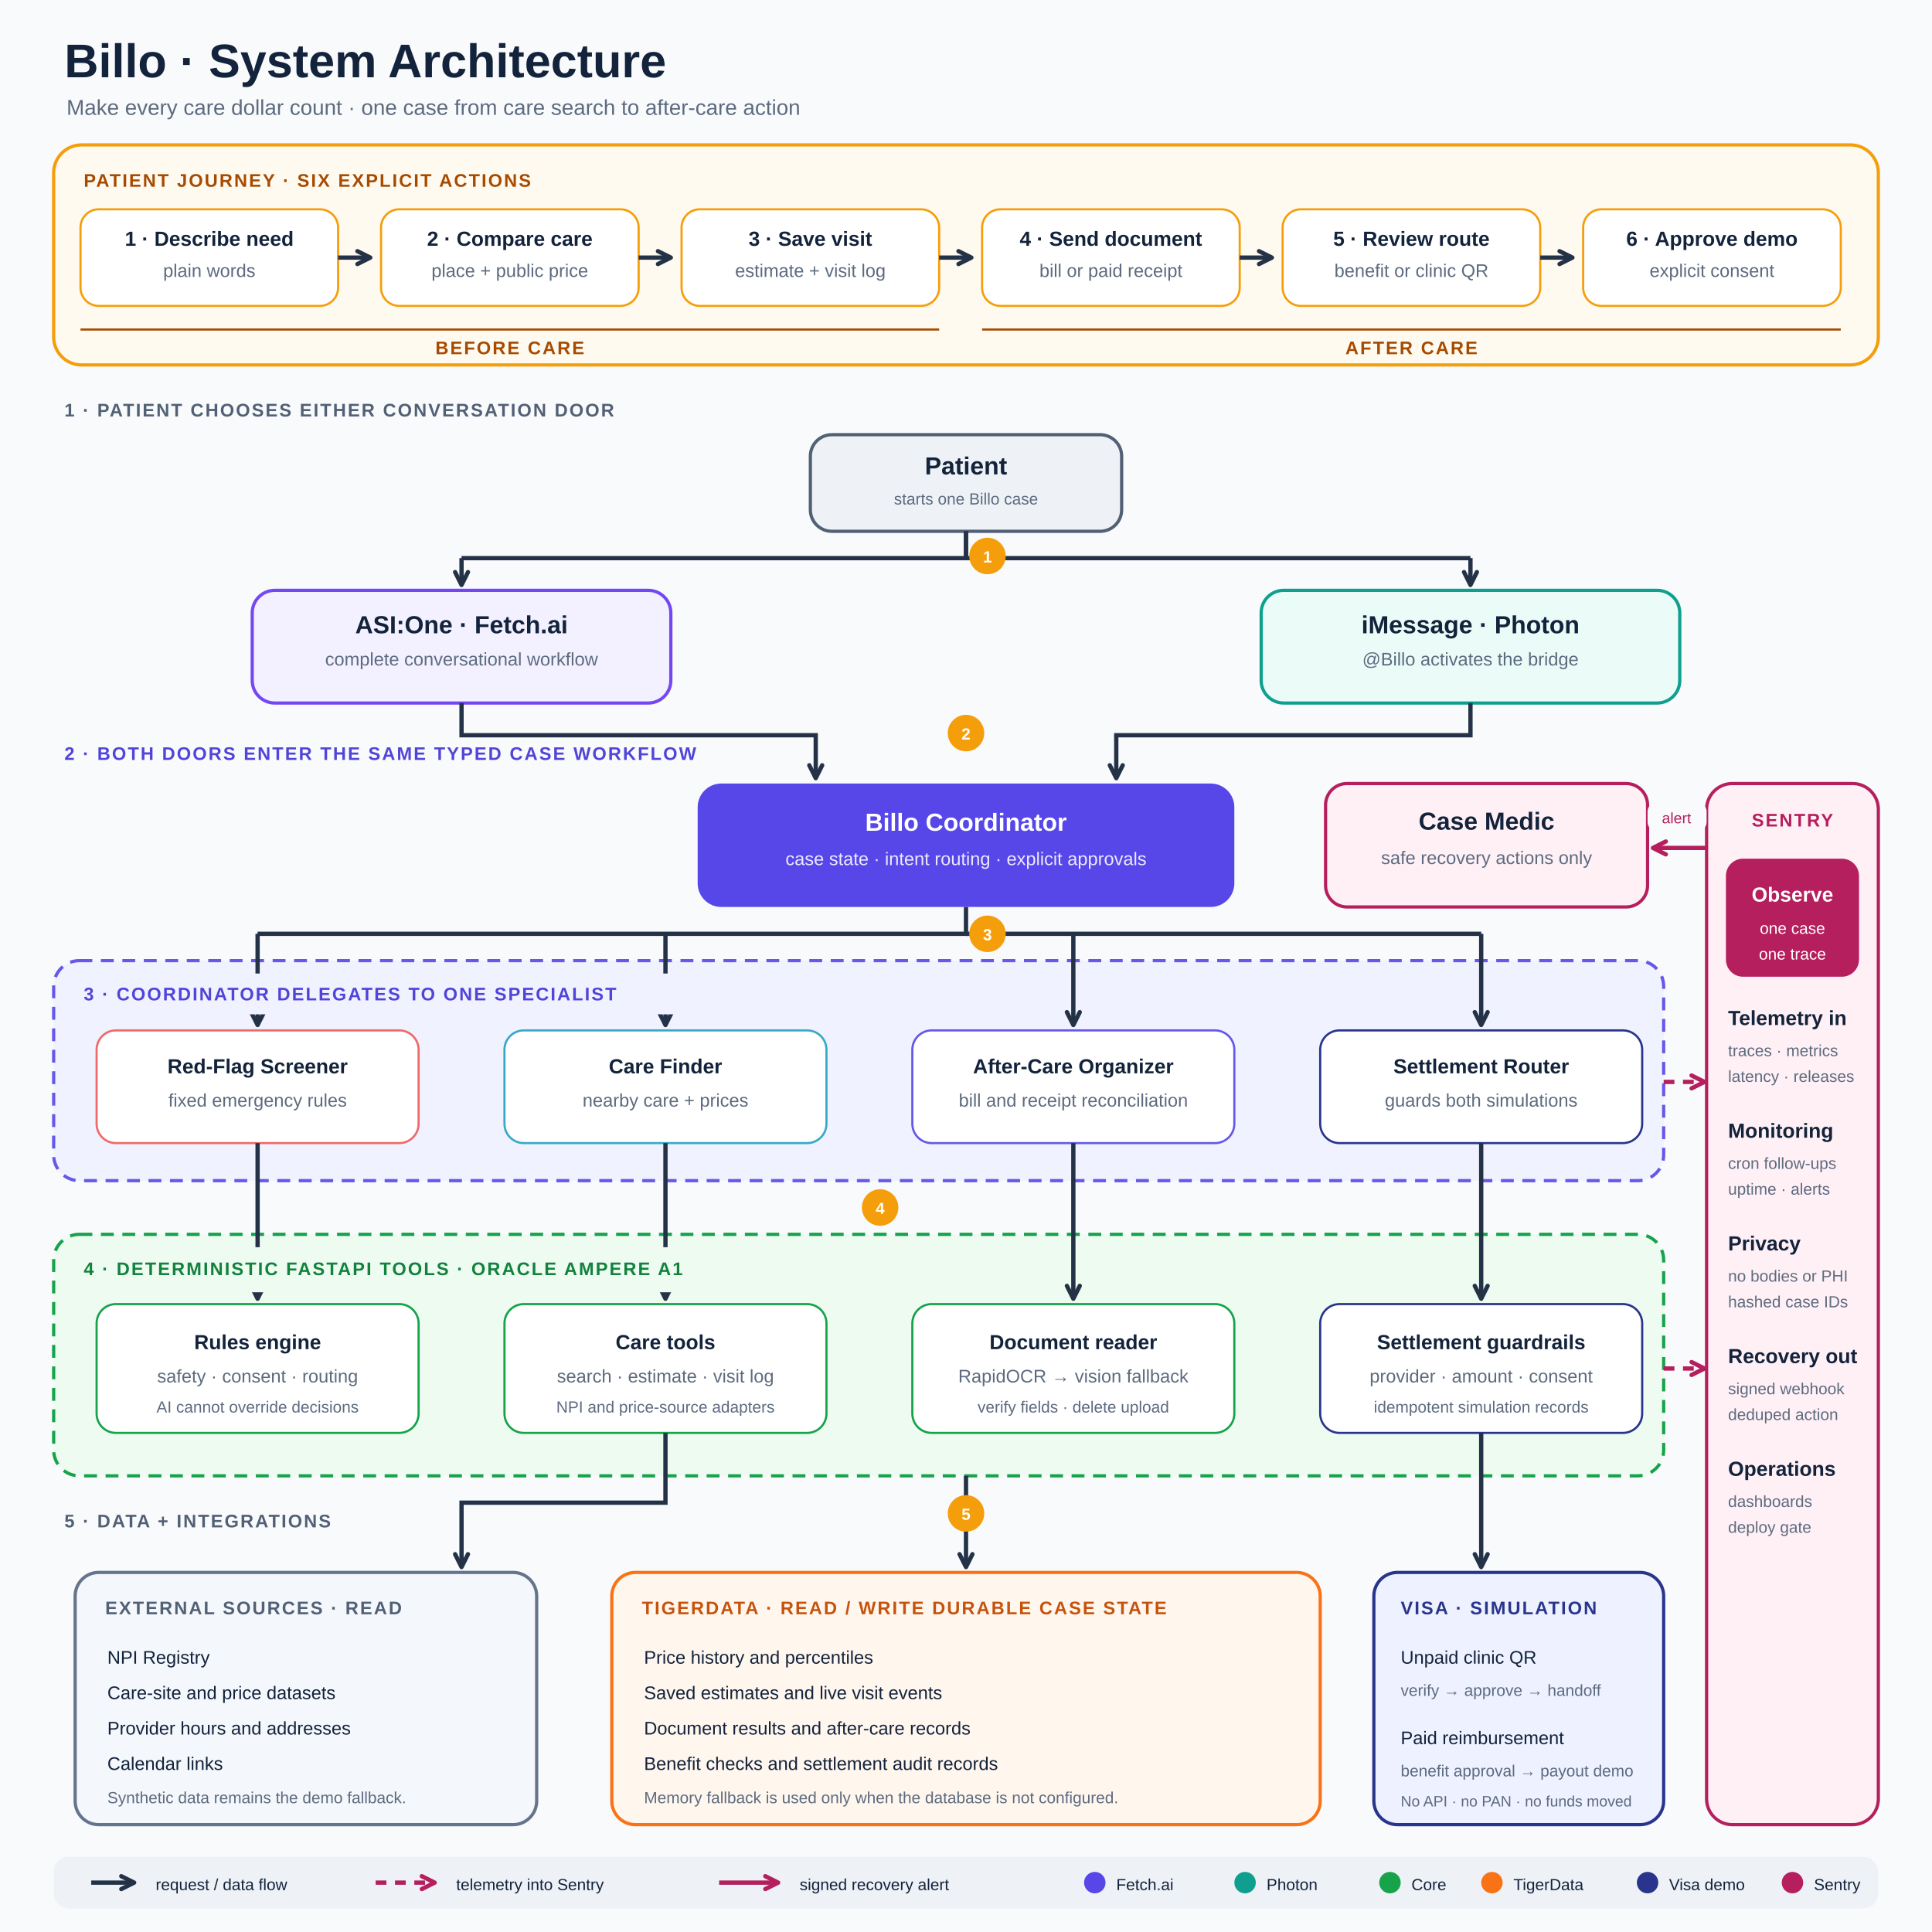
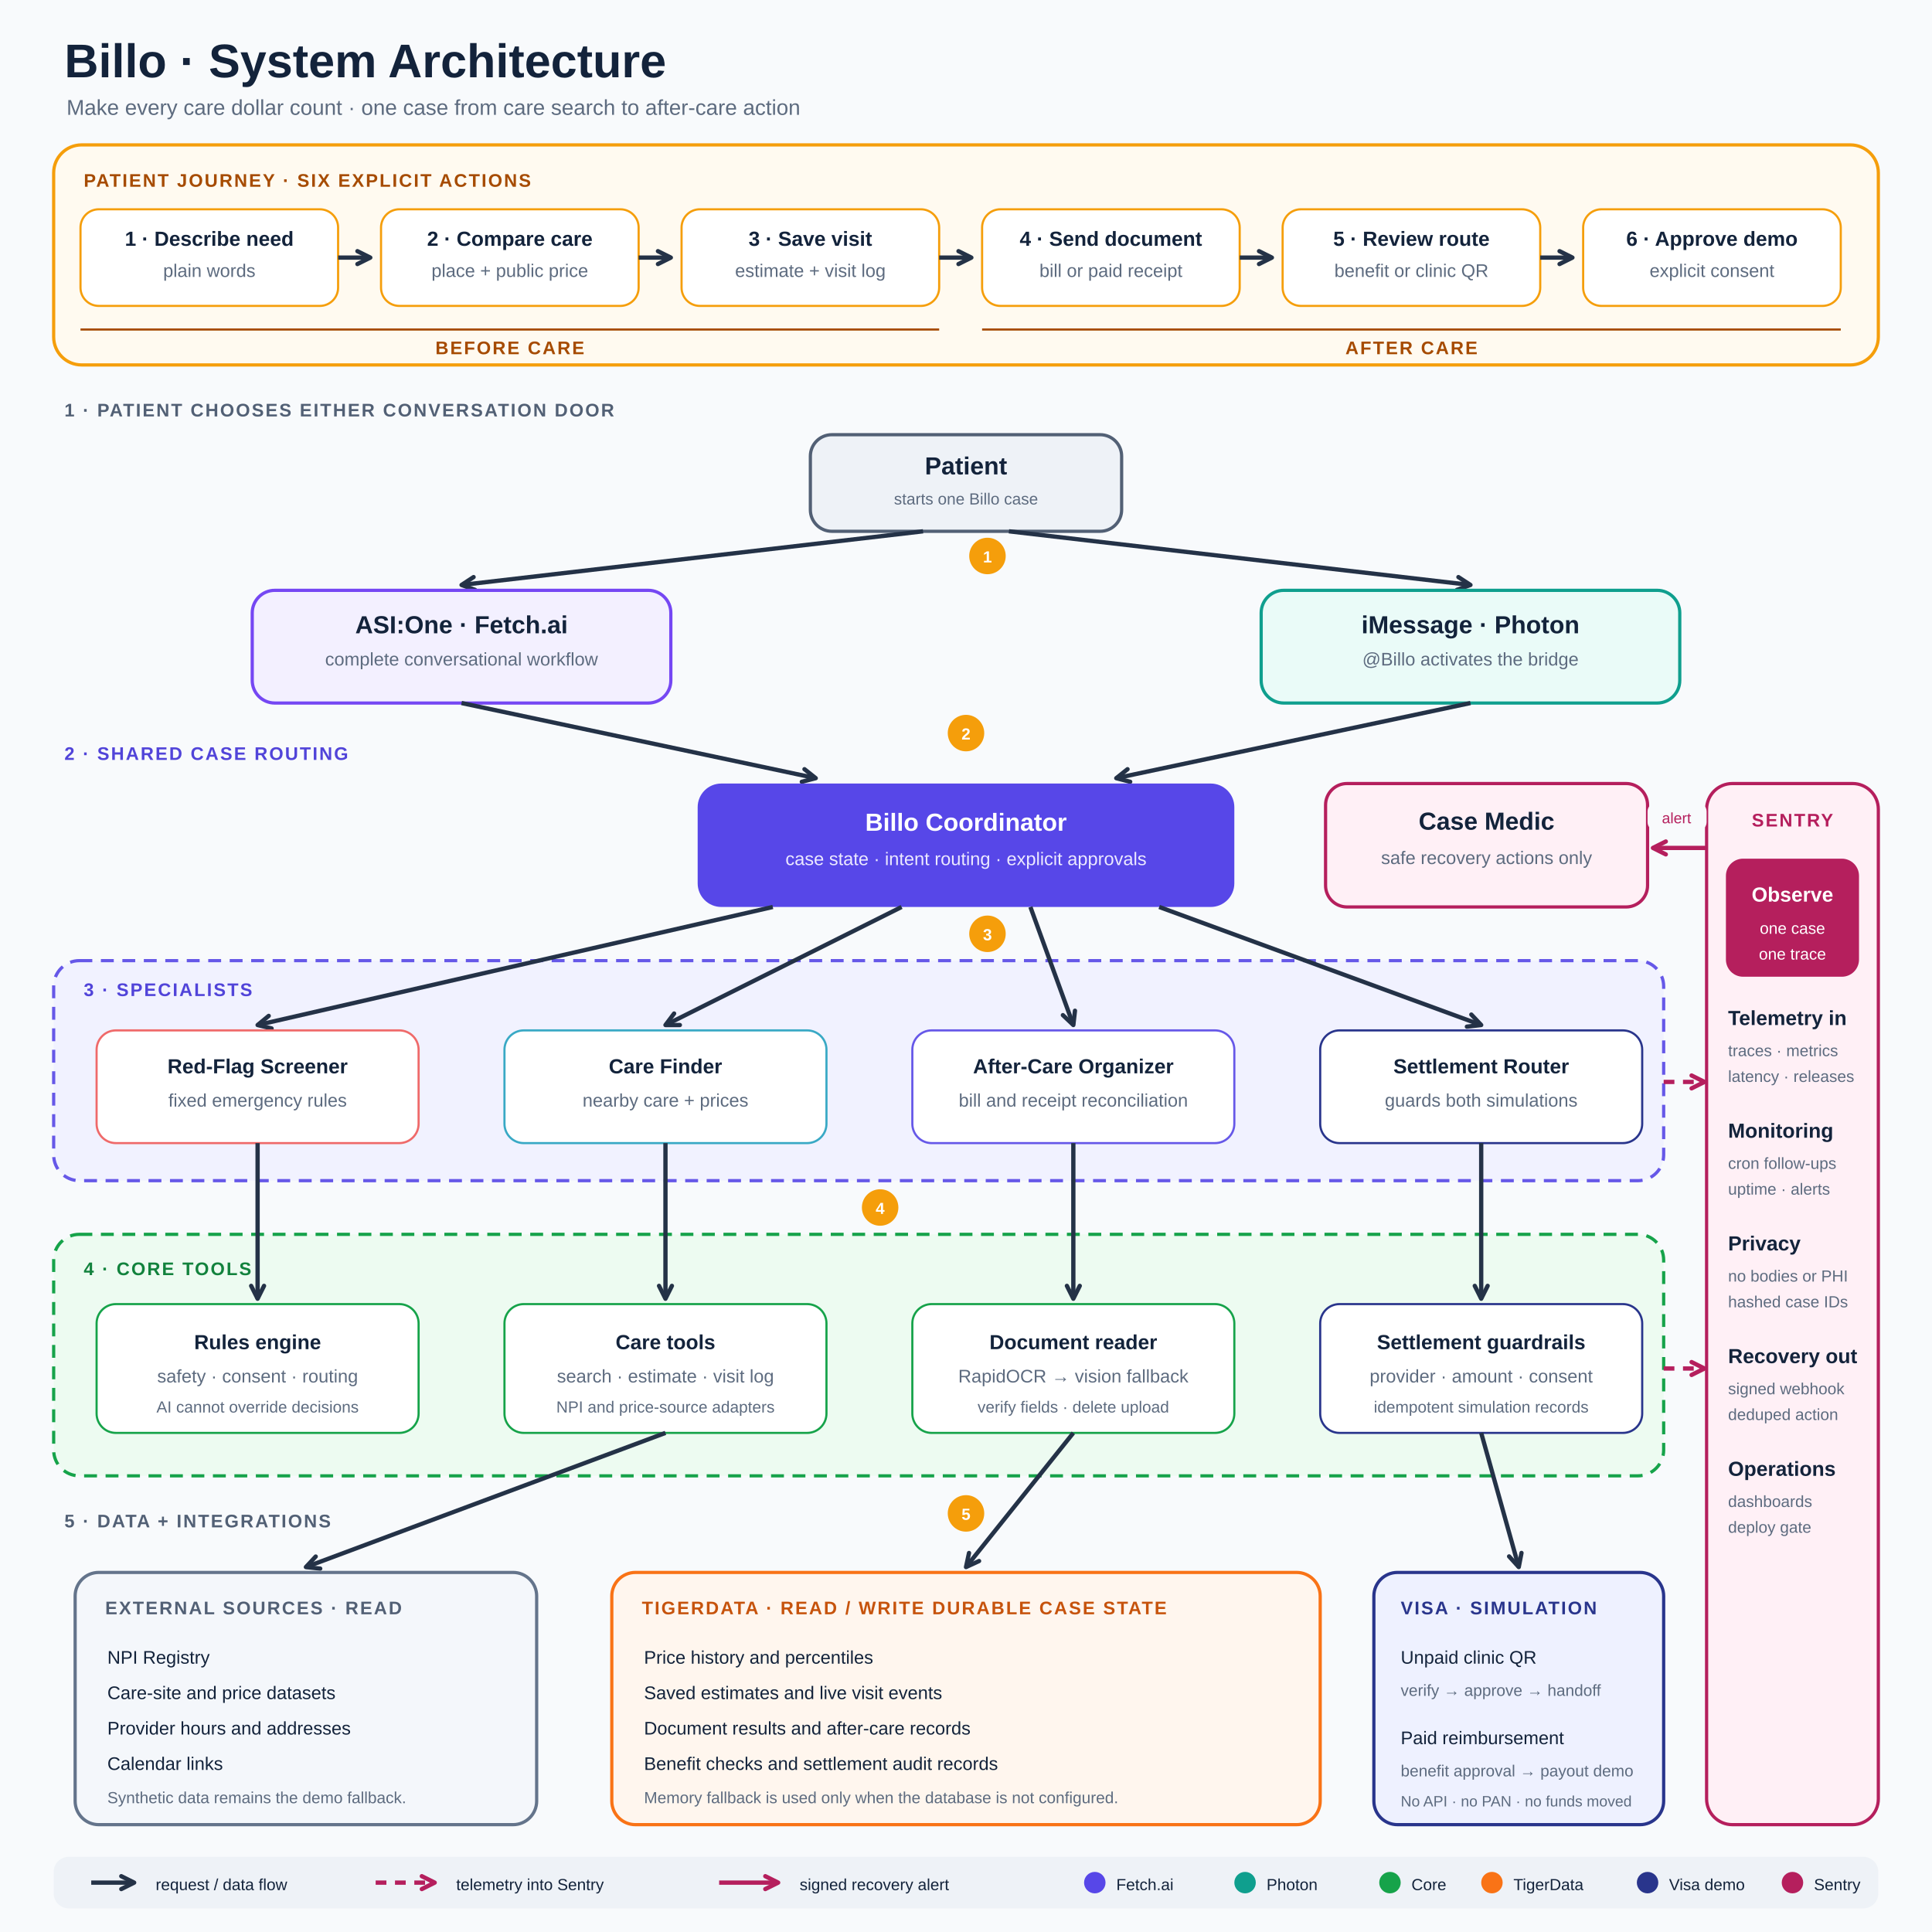
<svg xmlns="http://www.w3.org/2000/svg" width="1800" height="1800" viewBox="0 0 1800 1800">
  <defs>
    <style>
      .bg{fill:#f8fafc}.ink{fill:#13233b}.muted{fill:#5d6b7f}.title{font:700 44px Arial,sans-serif}.sub{font:20px Arial,sans-serif}.section{font:700 17px Arial,sans-serif;letter-spacing:1.5px}.h{font:700 23px Arial,sans-serif}.boxh{font:700 19px Arial,sans-serif}.body{font:17px Arial,sans-serif}.small{font:15px Arial,sans-serif}.tiny{font:14px Arial,sans-serif}.flow{stroke:#243247;stroke-width:4;fill:none;marker-end:url(#flowArrow)}.bus{stroke:#243247;stroke-width:4;fill:none}.observe{stroke:#b51f5d;stroke-width:4;stroke-dasharray:10 8;fill:none;marker-end:url(#observeArrow)}.recover{stroke:#b51f5d;stroke-width:4;fill:none;marker-end:url(#recoverArrow)}.edge{stroke:#d6dde8;stroke-width:2}.labelbg{fill:#f8fafc}.step{font:700 15px Arial,sans-serif;fill:#fff}
    </style>
    <marker id="flowArrow" markerWidth="16" markerHeight="16" refX="14" refY="8" orient="auto" markerUnits="userSpaceOnUse">
      <path d="M2 2 L14 8 L2 14" fill="none" stroke="#243247" stroke-width="4" stroke-linecap="round" stroke-linejoin="round" />
    </marker>
    <marker id="observeArrow" markerWidth="16" markerHeight="16" refX="14" refY="8" orient="auto" markerUnits="userSpaceOnUse">
      <path d="M2 2 L14 8 L2 14" fill="none" stroke="#b51f5d" stroke-width="4" stroke-linecap="round" stroke-linejoin="round" />
    </marker>
    <marker id="recoverArrow" markerWidth="16" markerHeight="16" refX="14" refY="8" orient="auto" markerUnits="userSpaceOnUse">
      <path d="M2 2 L14 8 L2 14" fill="none" stroke="#b51f5d" stroke-width="4" stroke-linecap="round" stroke-linejoin="round" />
    </marker>
  </defs>
  <rect class="bg" width="1800" height="1800" />
  <text x="60" y="72" class="title ink">Billo · System Architecture</text>
  <text x="62" y="107" class="sub muted">Make every care dollar count · one case from care search to after-care action</text>
  <rect x="50" y="135" width="1700" height="205" rx="26" fill="#fffaf0" stroke="#f59e0b" stroke-width="3" />
  <text x="78" y="174" class="section" fill="#a64b00">PATIENT JOURNEY · SIX EXPLICIT ACTIONS</text>
  <g>
    <rect x="75" y="195" width="240" height="90" rx="17" fill="#fff" stroke="#f59e0b" stroke-width="2" />
    <text x="195" y="229" text-anchor="middle" class="boxh ink">1 · Describe need</text>
    <text x="195" y="258" text-anchor="middle" class="body muted">plain words</text>
    <rect x="355" y="195" width="240" height="90" rx="17" fill="#fff" stroke="#f59e0b" stroke-width="2" />
    <text x="475" y="229" text-anchor="middle" class="boxh ink">2 · Compare care</text>
    <text x="475" y="258" text-anchor="middle" class="body muted">place + public price</text>
    <rect x="635" y="195" width="240" height="90" rx="17" fill="#fff" stroke="#f59e0b" stroke-width="2" />
    <text x="755" y="229" text-anchor="middle" class="boxh ink">3 · Save visit</text>
    <text x="755" y="258" text-anchor="middle" class="body muted">estimate + visit log</text>
    <rect x="915" y="195" width="240" height="90" rx="17" fill="#fff" stroke="#f59e0b" stroke-width="2" />
    <text x="1035" y="229" text-anchor="middle" class="boxh ink">4 · Send document</text>
    <text x="1035" y="258" text-anchor="middle" class="body muted">bill or paid receipt</text>
    <rect x="1195" y="195" width="240" height="90" rx="17" fill="#fff" stroke="#f59e0b" stroke-width="2" />
    <text x="1315" y="229" text-anchor="middle" class="boxh ink">5 · Review route</text>
    <text x="1315" y="258" text-anchor="middle" class="body muted">benefit or clinic QR</text>
    <rect x="1475" y="195" width="240" height="90" rx="17" fill="#fff" stroke="#f59e0b" stroke-width="2" />
    <text x="1595" y="229" text-anchor="middle" class="boxh ink">6 · Approve demo</text>
    <text x="1595" y="258" text-anchor="middle" class="body muted">explicit consent</text>
    <path d="M315 240 H345" class="flow" />
    <path d="M595 240 H625" class="flow" />
    <path d="M875 240 H905" class="flow" />
    <path d="M1155 240 H1185" class="flow" />
    <path d="M1435 240 H1465" class="flow" />
    <path d="M75 307 H875" stroke="#a64b00" stroke-width="2" />
    <text x="475" y="330" text-anchor="middle" class="section" fill="#a64b00">BEFORE CARE</text>
    <path d="M915 307 H1715" stroke="#a64b00" stroke-width="2" />
    <text x="1315" y="330" text-anchor="middle" class="section" fill="#a64b00">AFTER CARE</text>
  </g>
  <text x="60" y="388" class="section" fill="#526075">1 · PATIENT CHOOSES EITHER CONVERSATION DOOR</text>
  <rect x="755" y="405" width="290" height="90" rx="20" fill="#eef2f7" stroke="#526075" stroke-width="3" />
  <text x="900" y="442" text-anchor="middle" class="h ink">Patient</text>
  <text x="900" y="470" text-anchor="middle" class="small muted">starts one Billo case</text>
-   <path d="M900 495 V520 H430" class="bus" />
-   <path d="M430 520 V545" class="flow" />
-   <path d="M900 495 V520 H1370" class="bus" />
-   <path d="M1370 520 V545" class="flow" />
+   <path d="M860 495 L430 545" class="flow" />
+   <path d="M940 495 L1370 545" class="flow" />
  <rect x="235" y="550" width="390" height="105" rx="21" fill="#f3f0ff" stroke="#7547f3" stroke-width="3" />
  <text x="430" y="590" text-anchor="middle" class="h ink">ASI:One · Fetch.ai</text>
  <text x="430" y="620" text-anchor="middle" class="body muted">complete conversational workflow</text>
  <rect x="1175" y="550" width="390" height="105" rx="21" fill="#eafbf8" stroke="#0f9f8e" stroke-width="3" />
  <text x="1370" y="590" text-anchor="middle" class="h ink">iMessage · Photon</text>
  <text x="1370" y="620" text-anchor="middle" class="body muted">@Billo activates the bridge</text>
-   <text x="60" y="708" class="section" fill="#5144d9">2 · BOTH DOORS ENTER THE SAME TYPED CASE WORKFLOW</text>
-   <path d="M430 655 V685 H760 V725" class="flow" />
-   <path d="M1370 655 V685 H1040 V725" class="flow" />
+   <text x="60" y="708" class="section" fill="#5144d9">2 · SHARED CASE ROUTING</text>
+   <path d="M430 655 L760 725" class="flow" />
+   <path d="M1370 655 L1040 725" class="flow" />
  <rect x="650" y="730" width="500" height="115" rx="22" fill="#5747e8" />
  <text x="900" y="774" text-anchor="middle" class="h" fill="#fff">Billo Coordinator</text>
  <text x="900" y="806" text-anchor="middle" class="body" fill="#ece9ff">case state · intent routing · explicit approvals</text>
  <rect x="1235" y="730" width="300" height="115" rx="20" fill="#fff0f6" stroke="#b51f5d" stroke-width="3" />
  <text x="1385" y="773" text-anchor="middle" class="h ink">Case Medic</text>
  <text x="1385" y="805" text-anchor="middle" class="body muted">safe recovery actions only</text>
  <rect x="50" y="895" width="1500" height="205" rx="24" fill="#f1f2ff" stroke="#6658e8" stroke-width="3" stroke-dasharray="12 8" />
-   <path d="M900 845 V870 H240" class="bus" />
-   <path d="M900 870 H1380" class="bus" />
-   <path d="M240 870 V955" class="flow" />
-   <path d="M620 870 V955" class="flow" />
-   <path d="M1000 870 V955" class="flow" />
-   <path d="M1380 870 V955" class="flow" />
-   <rect x="68" y="907" width="660" height="38" rx="8" fill="#f1f2ff" />
-   <text x="78" y="932" class="section" fill="#5144d9">3 · COORDINATOR DELEGATES TO ONE SPECIALIST</text>
+   <path d="M720 845 L240 955" class="flow" />
+   <path d="M840 845 L620 955" class="flow" />
+   <path d="M960 845 L1000 955" class="flow" />
+   <path d="M1080 845 L1380 955" class="flow" />
+   <text x="78" y="928" class="section" fill="#5144d9">3 · SPECIALISTS</text>
  <rect x="90" y="960" width="300" height="105" rx="18" fill="#fff" stroke="#ef6a6a" stroke-width="2" />
  <text x="240" y="1000" text-anchor="middle" class="boxh ink">Red-Flag Screener</text>
  <text x="240" y="1031" text-anchor="middle" class="body muted">fixed emergency rules</text>
  <rect x="470" y="960" width="300" height="105" rx="18" fill="#fff" stroke="#39a9c5" stroke-width="2" />
  <text x="620" y="1000" text-anchor="middle" class="boxh ink">Care Finder</text>
  <text x="620" y="1031" text-anchor="middle" class="body muted">nearby care + prices</text>
  <rect x="850" y="960" width="300" height="105" rx="18" fill="#fff" stroke="#6658e8" stroke-width="2" />
  <text x="1000" y="1000" text-anchor="middle" class="boxh ink">After-Care Organizer</text>
  <text x="1000" y="1031" text-anchor="middle" class="body muted">bill and receipt reconciliation</text>
  <rect x="1230" y="960" width="300" height="105" rx="18" fill="#fff" stroke="#29358c" stroke-width="2" />
  <text x="1380" y="1000" text-anchor="middle" class="boxh ink">Settlement Router</text>
  <text x="1380" y="1031" text-anchor="middle" class="body muted">guards both simulations</text>
  <rect x="50" y="1150" width="1500" height="225" rx="24" fill="#edfbf1" stroke="#16a34a" stroke-width="3" stroke-dasharray="12 8" />
  <path d="M240 1065 V1210" class="flow" />
  <path d="M620 1065 V1210" class="flow" />
  <path d="M1000 1065 V1210" class="flow" />
  <path d="M1380 1065 V1210" class="flow" />
-   <rect x="68" y="1162" width="780" height="42" rx="8" fill="#edfbf1" />
-   <text x="78" y="1188" class="section" fill="#12823d">4 · DETERMINISTIC FASTAPI TOOLS · ORACLE AMPERE A1</text>
+   <text x="78" y="1188" class="section" fill="#12823d">4 · CORE TOOLS</text>
  <rect x="90" y="1215" width="300" height="120" rx="18" fill="#fff" stroke="#16a34a" stroke-width="2" />
  <text x="240" y="1257" text-anchor="middle" class="boxh ink">Rules engine</text>
  <text x="240" y="1288" text-anchor="middle" class="body muted">safety · consent · routing</text>
  <text x="240" y="1316" text-anchor="middle" class="small muted">AI cannot override decisions</text>
  <rect x="470" y="1215" width="300" height="120" rx="18" fill="#fff" stroke="#16a34a" stroke-width="2" />
  <text x="620" y="1257" text-anchor="middle" class="boxh ink">Care tools</text>
  <text x="620" y="1288" text-anchor="middle" class="body muted">search · estimate · visit log</text>
  <text x="620" y="1316" text-anchor="middle" class="small muted">NPI and price-source adapters</text>
  <rect x="850" y="1215" width="300" height="120" rx="18" fill="#fff" stroke="#16a34a" stroke-width="2" />
  <text x="1000" y="1257" text-anchor="middle" class="boxh ink">Document reader</text>
  <text x="1000" y="1288" text-anchor="middle" class="body muted">RapidOCR → vision fallback</text>
  <text x="1000" y="1316" text-anchor="middle" class="small muted">verify fields · delete upload</text>
  <rect x="1230" y="1215" width="300" height="120" rx="18" fill="#fff" stroke="#29358c" stroke-width="2" />
  <text x="1380" y="1257" text-anchor="middle" class="boxh ink">Settlement guardrails</text>
  <text x="1380" y="1288" text-anchor="middle" class="body muted">provider · amount · consent</text>
  <text x="1380" y="1316" text-anchor="middle" class="small muted">idempotent simulation records</text>
  <text x="60" y="1423" class="section" fill="#526075">5 · DATA + INTEGRATIONS</text>
-   <path d="M620 1335 V1400 H430 V1460" class="flow" />
-   <path d="M900 1375 V1460" class="flow" />
-   <path d="M1380 1335 V1460" class="flow" />
+   <path d="M620 1335 L285 1460" class="flow" />
+   <path d="M1000 1335 L900 1460" class="flow" />
+   <path d="M1380 1335 L1415 1460" class="flow" />
  <rect x="70" y="1465" width="430" height="235" rx="22" fill="#f4f7fb" stroke="#64748b" stroke-width="3" />
  <text x="98" y="1504" class="section" fill="#526075">EXTERNAL SOURCES · READ</text>
  <text x="100" y="1550" class="body ink">NPI Registry</text>
  <text x="100" y="1583" class="body ink">Care-site and price datasets</text>
  <text x="100" y="1616" class="body ink">Provider hours and addresses</text>
  <text x="100" y="1649" class="body ink">Calendar links</text>
  <text x="100" y="1680" class="small muted">Synthetic data remains the demo fallback.</text>
  <rect x="570" y="1465" width="660" height="235" rx="22" fill="#fff6ee" stroke="#f97316" stroke-width="3" />
  <text x="598" y="1504" class="section" fill="#c6530c">TIGERDATA · READ / WRITE DURABLE CASE STATE</text>
  <text x="600" y="1550" class="body ink">Price history and percentiles</text>
  <text x="600" y="1583" class="body ink">Saved estimates and live visit events</text>
  <text x="600" y="1616" class="body ink">Document results and after-care records</text>
  <text x="600" y="1649" class="body ink">Benefit checks and settlement audit records</text>
  <text x="600" y="1680" class="small muted">Memory fallback is used only when the database is not configured.</text>
  <rect x="1280" y="1465" width="270" height="235" rx="22" fill="#eef1ff" stroke="#29358c" stroke-width="3" />
  <text x="1305" y="1504" class="section" fill="#29358c">VISA · SIMULATION</text>
  <text x="1305" y="1550" class="body ink">Unpaid clinic QR</text>
  <text x="1305" y="1580" class="small muted">verify → approve → handoff</text>
  <text x="1305" y="1625" class="body ink">Paid reimbursement</text>
  <text x="1305" y="1655" class="small muted">benefit approval → payout demo</text>
  <text x="1305" y="1683" class="tiny muted">No API · no PAN · no funds moved</text>
  <rect x="1590" y="730" width="160" height="970" rx="24" fill="#fff0f6" stroke="#b51f5d" stroke-width="3" />
  <text x="1670" y="770" text-anchor="middle" class="section" fill="#b51f5d">SENTRY</text>
  <rect x="1608" y="800" width="124" height="110" rx="16" fill="#b51f5d" />
  <text x="1670" y="840" text-anchor="middle" class="boxh" fill="#fff">Observe</text>
  <text x="1670" y="870" text-anchor="middle" class="small" fill="#fff">one case</text>
  <text x="1670" y="894" text-anchor="middle" class="small" fill="#fff">one trace</text>
  <text x="1610" y="955" class="boxh ink">Telemetry in</text>
  <text x="1610" y="984" class="small muted">traces · metrics</text>
  <text x="1610" y="1008" class="small muted">latency · releases</text>
  <text x="1610" y="1060" class="boxh ink">Monitoring</text>
  <text x="1610" y="1089" class="small muted">cron follow-ups</text>
  <text x="1610" y="1113" class="small muted">uptime · alerts</text>
  <text x="1610" y="1165" class="boxh ink">Privacy</text>
  <text x="1610" y="1194" class="small muted">no bodies or PHI</text>
  <text x="1610" y="1218" class="small muted">hashed case IDs</text>
  <text x="1610" y="1270" class="boxh ink">Recovery out</text>
  <text x="1610" y="1299" class="small muted">signed webhook</text>
  <text x="1610" y="1323" class="small muted">deduped action</text>
  <text x="1610" y="1375" class="boxh ink">Operations</text>
  <text x="1610" y="1404" class="small muted">dashboards</text>
  <text x="1610" y="1428" class="small muted">deploy gate</text>
  <path d="M1550 1008 H1588" class="observe" />
  <path d="M1550 1275 H1588" class="observe" />
  <path d="M1590 790 H1540" class="recover" />
  <rect x="1535" y="748" width="55" height="26" rx="8" class="labelbg" />
  <text x="1562" y="767" text-anchor="middle" class="tiny" fill="#b51f5d">alert</text>
  <g>
    <circle cx="920" cy="518" r="17" fill="#f59e0b" />
    <text x="920" y="524" text-anchor="middle" class="step">1</text>
    <circle cx="900" cy="683" r="17" fill="#f59e0b" />
    <text x="900" y="689" text-anchor="middle" class="step">2</text>
    <circle cx="920" cy="870" r="17" fill="#f59e0b" />
    <text x="920" y="876" text-anchor="middle" class="step">3</text>
    <circle cx="820" cy="1125" r="17" fill="#f59e0b" />
    <text x="820" y="1131" text-anchor="middle" class="step">4</text>
    <circle cx="900" cy="1410" r="17" fill="#f59e0b" />
    <text x="900" y="1416" text-anchor="middle" class="step">5</text>
  </g>
  <rect x="50" y="1730" width="1700" height="48" rx="14" fill="#eef2f7" />
  <line x1="85" y1="1754" x2="125" y2="1754" class="flow" />
  <text x="145" y="1761" class="small ink">request / data flow</text>
  <line x1="350" y1="1754" x2="405" y2="1754" class="observe" />
  <text x="425" y="1761" class="small ink">telemetry into Sentry</text>
  <line x1="670" y1="1754" x2="725" y2="1754" class="recover" />
  <text x="745" y="1761" class="small ink">signed recovery alert</text>
  <circle cx="1020" cy="1754" r="10" fill="#5747e8" />
  <text x="1040" y="1761" class="small ink">Fetch.ai</text>
  <circle cx="1160" cy="1754" r="10" fill="#0f9f8e" />
  <text x="1180" y="1761" class="small ink">Photon</text>
  <circle cx="1295" cy="1754" r="10" fill="#16a34a" />
  <text x="1315" y="1761" class="small ink">Core</text>
  <circle cx="1390" cy="1754" r="10" fill="#f97316" />
  <text x="1410" y="1761" class="small ink">TigerData</text>
  <circle cx="1535" cy="1754" r="10" fill="#29358c" />
  <text x="1555" y="1761" class="small ink">Visa demo</text>
  <circle cx="1670" cy="1754" r="10" fill="#b51f5d" />
  <text x="1690" y="1761" class="small ink">Sentry</text>
</svg>
